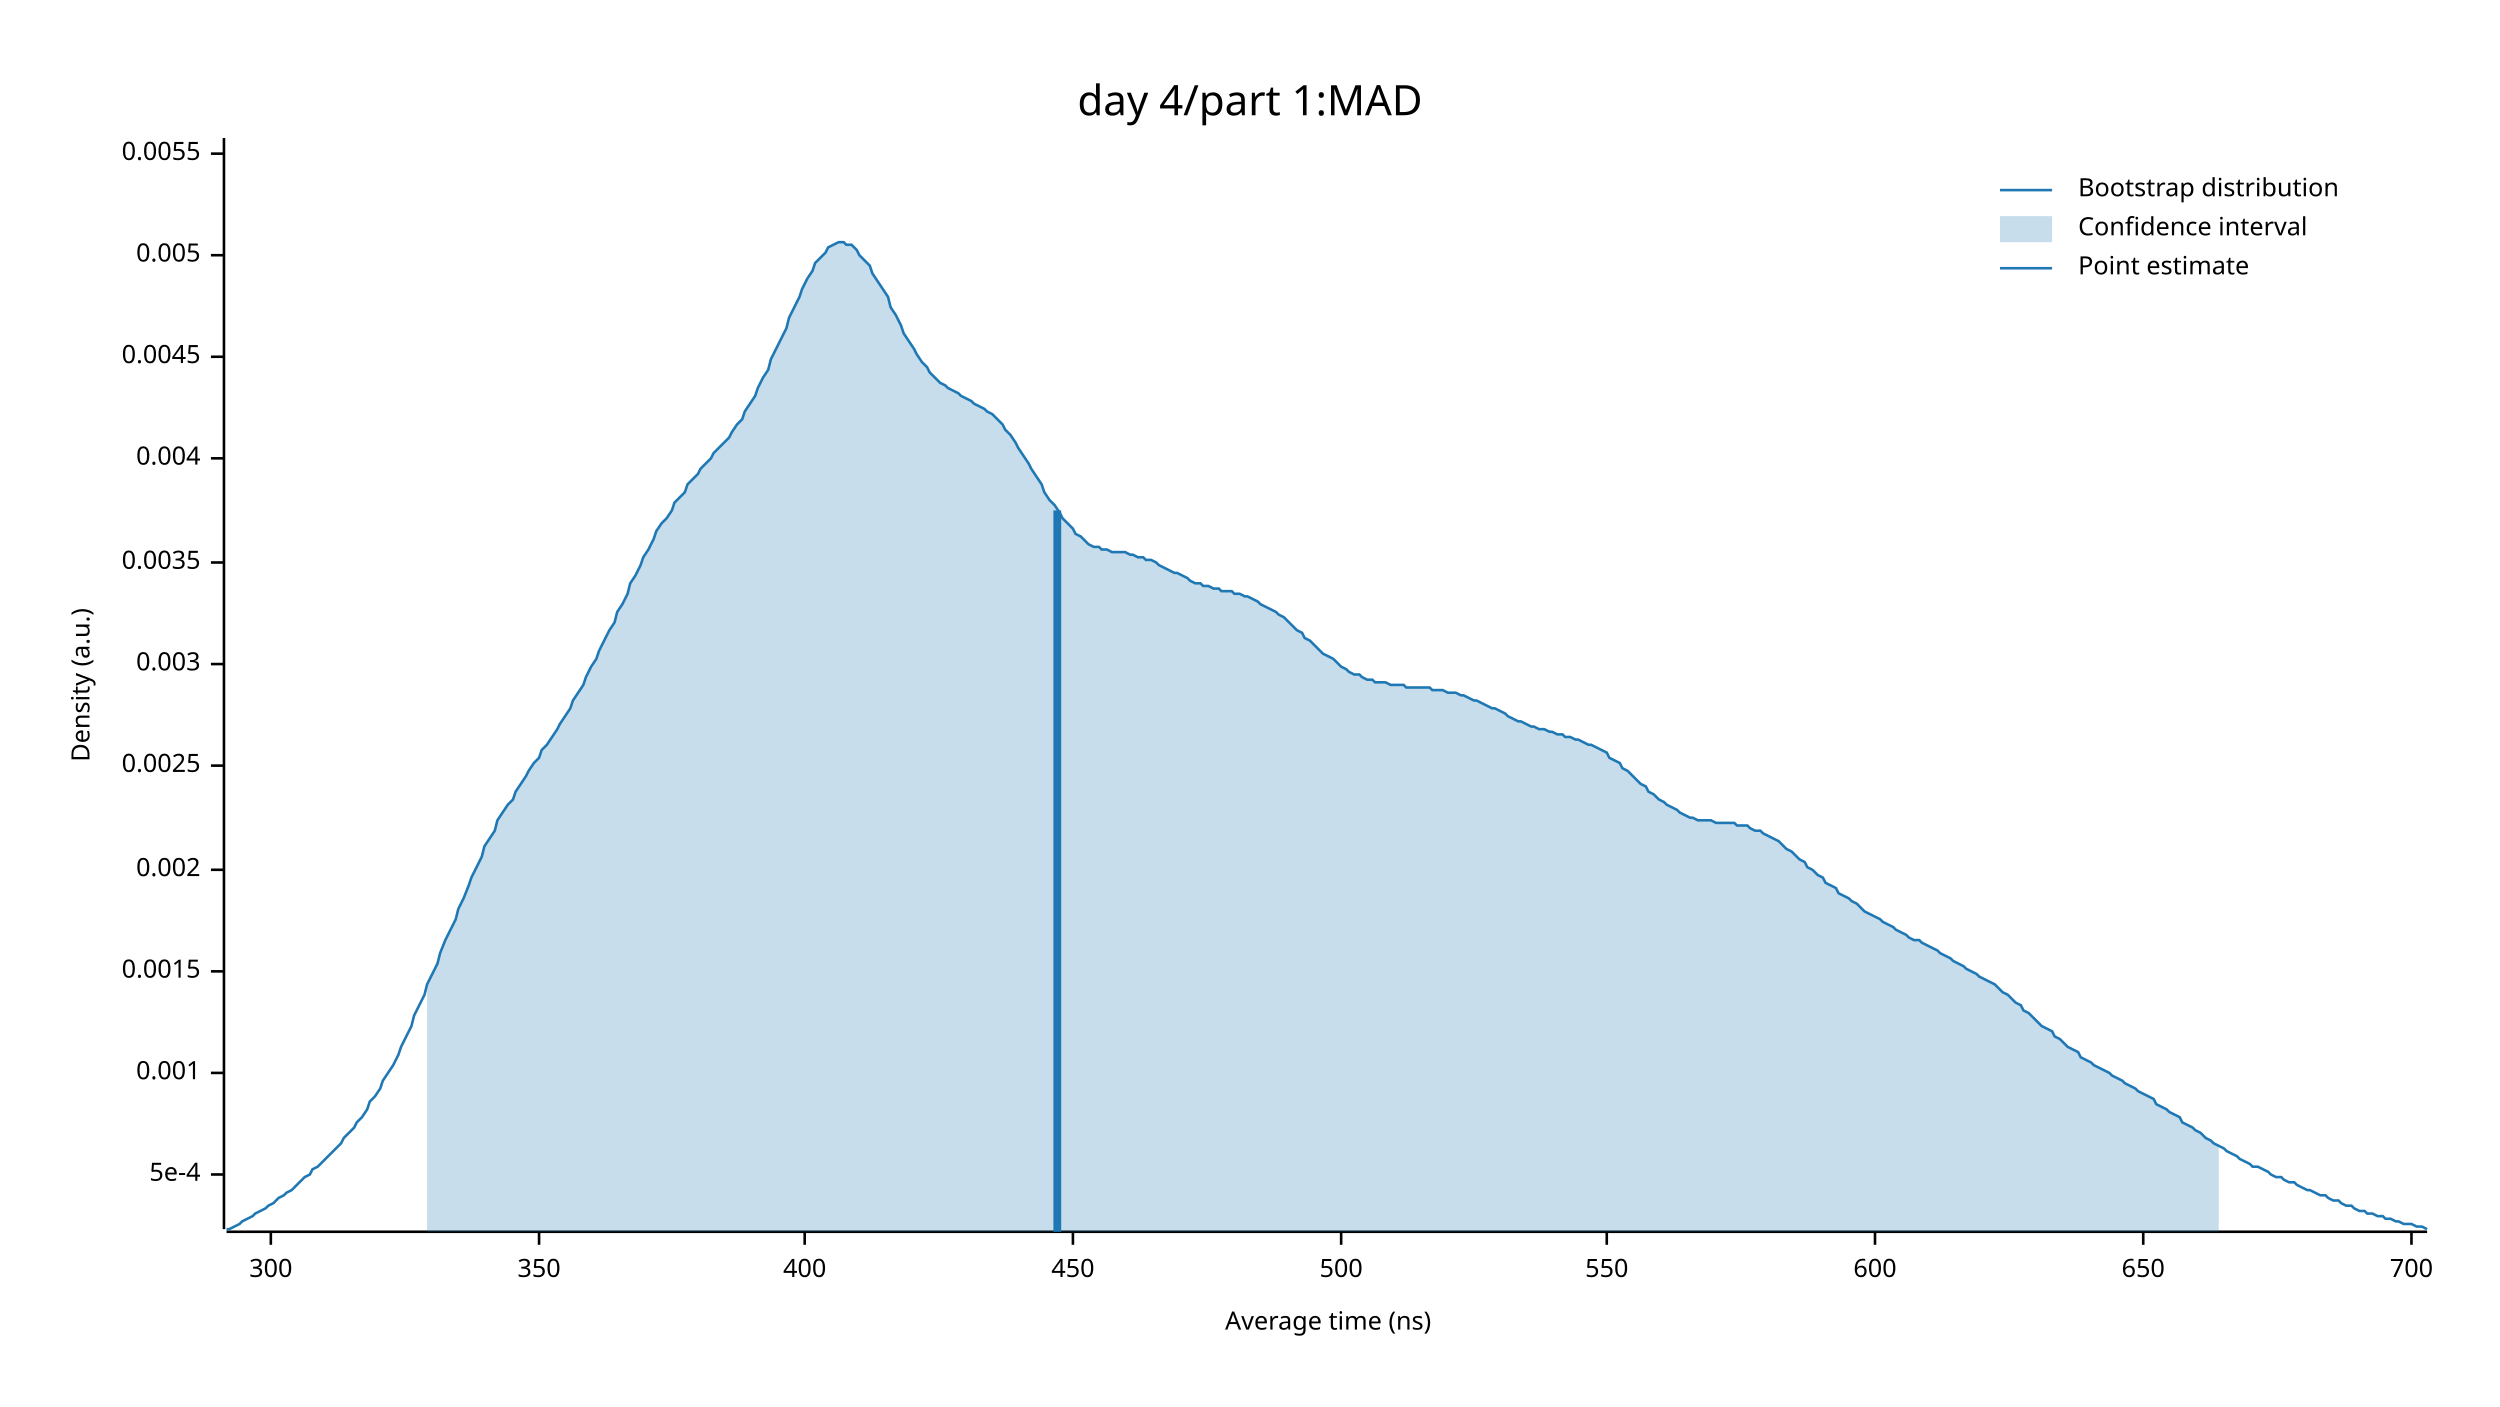
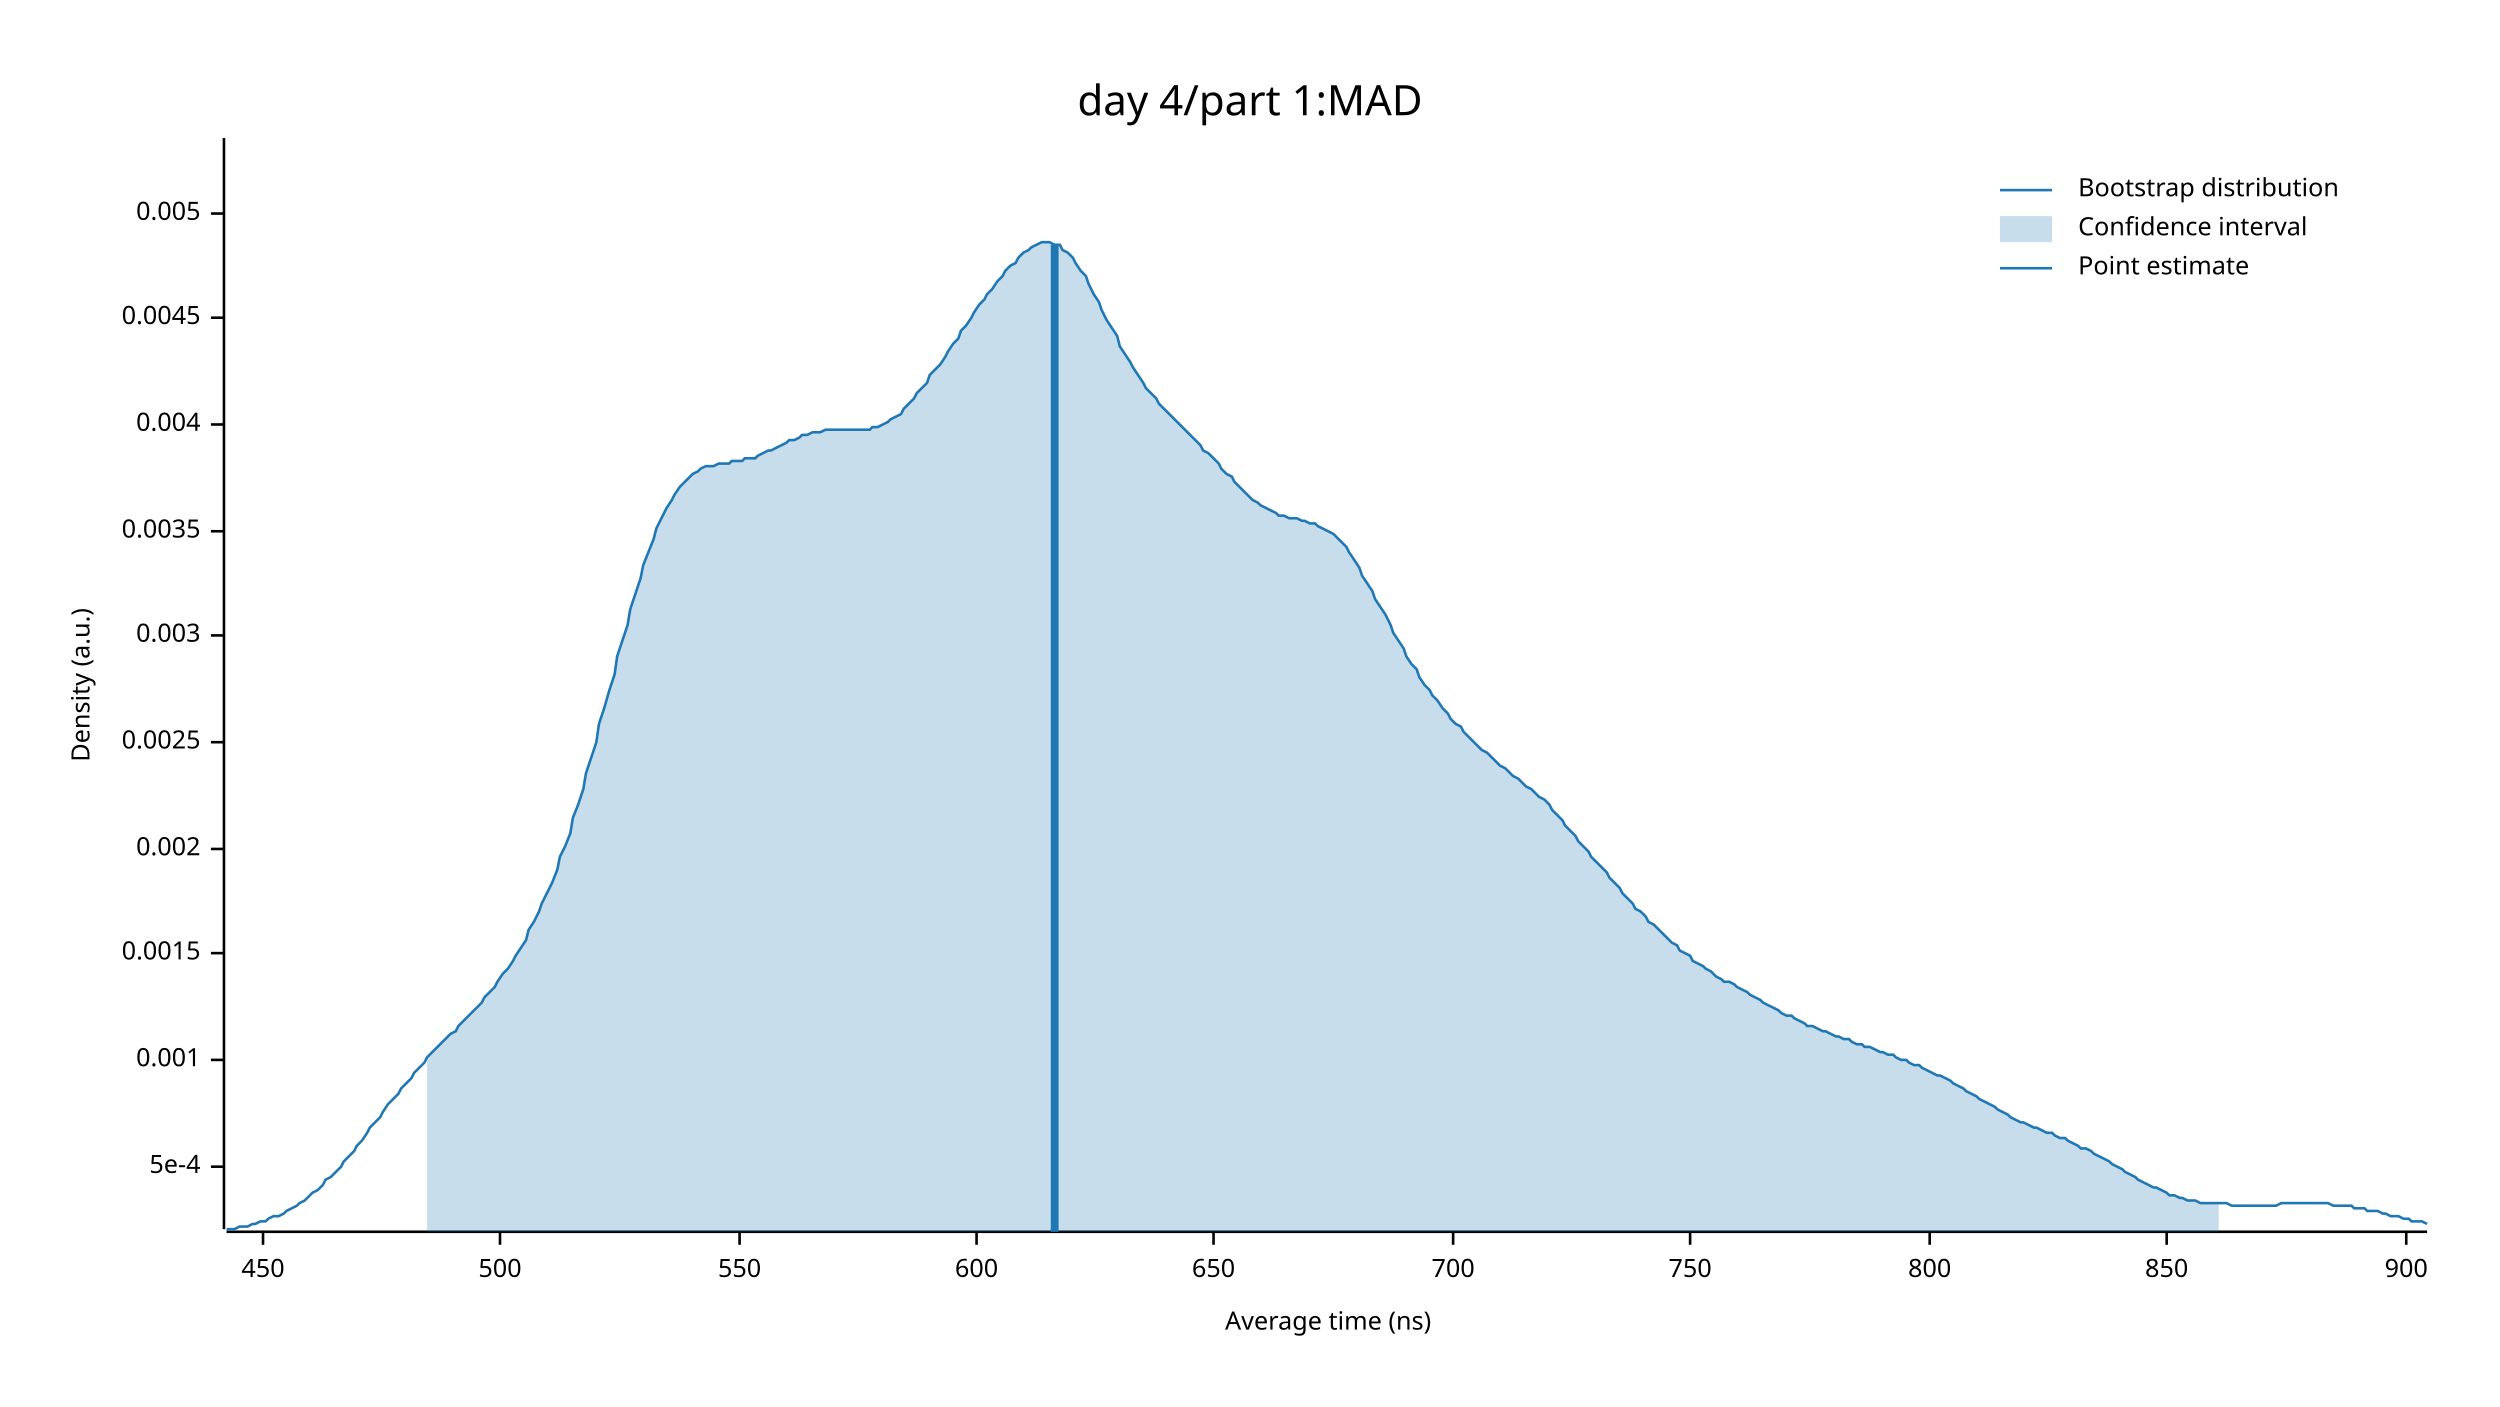
<svg xmlns="http://www.w3.org/2000/svg" width="960" height="540" viewBox="0 0 960 540">
  <text x="480" y="32" dy="0.76em" text-anchor="middle" font-family="sans-serif" font-size="16.129" opacity="1" fill="#000000">
day 4/part 1:MAD
</text>
  <text x="27" y="263" dy="0.76em" text-anchor="middle" font-family="sans-serif" font-size="9.677" opacity="1" fill="#000000" transform="rotate(270, 27, 263)">
Density (a.u.)
</text>
  <text x="510" y="513" dy="-0.5ex" text-anchor="middle" font-family="sans-serif" font-size="9.677" opacity="1" fill="#000000">
Average time (ns)
</text>
  <polyline fill="none" opacity="1" stroke="#000000" stroke-width="1" points="86,53 86,472 " />
-   <text x="77" y="451" dy="0.5ex" text-anchor="end" font-family="sans-serif" font-size="9.677" opacity="1" fill="#000000">
+   <text x="77" y="448" dy="0.5ex" text-anchor="end" font-family="sans-serif" font-size="9.677" opacity="1" fill="#000000">
5e-4
</text>
-   <polyline fill="none" opacity="1" stroke="#000000" stroke-width="1" points="81,451 86,451 " />
-   <text x="77" y="412" dy="0.5ex" text-anchor="end" font-family="sans-serif" font-size="9.677" opacity="1" fill="#000000">
+   <polyline fill="none" opacity="1" stroke="#000000" stroke-width="1" points="81,448 86,448 " />
+   <text x="77" y="407" dy="0.5ex" text-anchor="end" font-family="sans-serif" font-size="9.677" opacity="1" fill="#000000">
0.001
</text>
-   <polyline fill="none" opacity="1" stroke="#000000" stroke-width="1" points="81,412 86,412 " />
-   <text x="77" y="373" dy="0.5ex" text-anchor="end" font-family="sans-serif" font-size="9.677" opacity="1" fill="#000000">
+   <polyline fill="none" opacity="1" stroke="#000000" stroke-width="1" points="81,407 86,407 " />
+   <text x="77" y="366" dy="0.5ex" text-anchor="end" font-family="sans-serif" font-size="9.677" opacity="1" fill="#000000">
0.0015
</text>
-   <polyline fill="none" opacity="1" stroke="#000000" stroke-width="1" points="81,373 86,373 " />
-   <text x="77" y="334" dy="0.5ex" text-anchor="end" font-family="sans-serif" font-size="9.677" opacity="1" fill="#000000">
+   <polyline fill="none" opacity="1" stroke="#000000" stroke-width="1" points="81,366 86,366 " />
+   <text x="77" y="326" dy="0.5ex" text-anchor="end" font-family="sans-serif" font-size="9.677" opacity="1" fill="#000000">
0.002
</text>
-   <polyline fill="none" opacity="1" stroke="#000000" stroke-width="1" points="81,334 86,334 " />
-   <text x="77" y="294" dy="0.5ex" text-anchor="end" font-family="sans-serif" font-size="9.677" opacity="1" fill="#000000">
+   <polyline fill="none" opacity="1" stroke="#000000" stroke-width="1" points="81,326 86,326 " />
+   <text x="77" y="285" dy="0.5ex" text-anchor="end" font-family="sans-serif" font-size="9.677" opacity="1" fill="#000000">
0.0025
</text>
-   <polyline fill="none" opacity="1" stroke="#000000" stroke-width="1" points="81,294 86,294 " />
-   <text x="77" y="255" dy="0.5ex" text-anchor="end" font-family="sans-serif" font-size="9.677" opacity="1" fill="#000000">
+   <polyline fill="none" opacity="1" stroke="#000000" stroke-width="1" points="81,285 86,285 " />
+   <text x="77" y="244" dy="0.5ex" text-anchor="end" font-family="sans-serif" font-size="9.677" opacity="1" fill="#000000">
0.003
</text>
-   <polyline fill="none" opacity="1" stroke="#000000" stroke-width="1" points="81,255 86,255 " />
-   <text x="77" y="216" dy="0.5ex" text-anchor="end" font-family="sans-serif" font-size="9.677" opacity="1" fill="#000000">
+   <polyline fill="none" opacity="1" stroke="#000000" stroke-width="1" points="81,244 86,244 " />
+   <text x="77" y="204" dy="0.5ex" text-anchor="end" font-family="sans-serif" font-size="9.677" opacity="1" fill="#000000">
0.0035
</text>
-   <polyline fill="none" opacity="1" stroke="#000000" stroke-width="1" points="81,216 86,216 " />
-   <text x="77" y="176" dy="0.5ex" text-anchor="end" font-family="sans-serif" font-size="9.677" opacity="1" fill="#000000">
+   <polyline fill="none" opacity="1" stroke="#000000" stroke-width="1" points="81,204 86,204 " />
+   <text x="77" y="163" dy="0.5ex" text-anchor="end" font-family="sans-serif" font-size="9.677" opacity="1" fill="#000000">
0.004
</text>
-   <polyline fill="none" opacity="1" stroke="#000000" stroke-width="1" points="81,176 86,176 " />
-   <text x="77" y="137" dy="0.5ex" text-anchor="end" font-family="sans-serif" font-size="9.677" opacity="1" fill="#000000">
+   <polyline fill="none" opacity="1" stroke="#000000" stroke-width="1" points="81,163 86,163 " />
+   <text x="77" y="122" dy="0.5ex" text-anchor="end" font-family="sans-serif" font-size="9.677" opacity="1" fill="#000000">
0.0045
</text>
-   <polyline fill="none" opacity="1" stroke="#000000" stroke-width="1" points="81,137 86,137 " />
-   <text x="77" y="98" dy="0.5ex" text-anchor="end" font-family="sans-serif" font-size="9.677" opacity="1" fill="#000000">
+   <polyline fill="none" opacity="1" stroke="#000000" stroke-width="1" points="81,122 86,122 " />
+   <text x="77" y="82" dy="0.5ex" text-anchor="end" font-family="sans-serif" font-size="9.677" opacity="1" fill="#000000">
0.005
</text>
-   <polyline fill="none" opacity="1" stroke="#000000" stroke-width="1" points="81,98 86,98 " />
-   <text x="77" y="59" dy="0.5ex" text-anchor="end" font-family="sans-serif" font-size="9.677" opacity="1" fill="#000000">
- 0.0055
- </text>
-   <polyline fill="none" opacity="1" stroke="#000000" stroke-width="1" points="81,59 86,59 " />
+   <polyline fill="none" opacity="1" stroke="#000000" stroke-width="1" points="81,82 86,82 " />
  <polyline fill="none" opacity="1" stroke="#000000" stroke-width="1" points="87,473 932,473 " />
-   <text x="104" y="483" dy="0.76em" text-anchor="middle" font-family="sans-serif" font-size="9.677" opacity="1" fill="#000000">
- 300
- </text>
-   <polyline fill="none" opacity="1" stroke="#000000" stroke-width="1" points="104,473 104,478 " />
-   <text x="207" y="483" dy="0.76em" text-anchor="middle" font-family="sans-serif" font-size="9.677" opacity="1" fill="#000000">
- 350
- </text>
-   <polyline fill="none" opacity="1" stroke="#000000" stroke-width="1" points="207,473 207,478 " />
-   <text x="309" y="483" dy="0.76em" text-anchor="middle" font-family="sans-serif" font-size="9.677" opacity="1" fill="#000000">
- 400
- </text>
-   <polyline fill="none" opacity="1" stroke="#000000" stroke-width="1" points="309,473 309,478 " />
-   <text x="412" y="483" dy="0.76em" text-anchor="middle" font-family="sans-serif" font-size="9.677" opacity="1" fill="#000000">
+   <text x="101" y="483" dy="0.76em" text-anchor="middle" font-family="sans-serif" font-size="9.677" opacity="1" fill="#000000">
450
</text>
-   <polyline fill="none" opacity="1" stroke="#000000" stroke-width="1" points="412,473 412,478 " />
-   <text x="515" y="483" dy="0.76em" text-anchor="middle" font-family="sans-serif" font-size="9.677" opacity="1" fill="#000000">
+   <polyline fill="none" opacity="1" stroke="#000000" stroke-width="1" points="101,473 101,478 " />
+   <text x="192" y="483" dy="0.76em" text-anchor="middle" font-family="sans-serif" font-size="9.677" opacity="1" fill="#000000">
500
</text>
-   <polyline fill="none" opacity="1" stroke="#000000" stroke-width="1" points="515,473 515,478 " />
-   <text x="617" y="483" dy="0.76em" text-anchor="middle" font-family="sans-serif" font-size="9.677" opacity="1" fill="#000000">
+   <polyline fill="none" opacity="1" stroke="#000000" stroke-width="1" points="192,473 192,478 " />
+   <text x="284" y="483" dy="0.76em" text-anchor="middle" font-family="sans-serif" font-size="9.677" opacity="1" fill="#000000">
550
</text>
-   <polyline fill="none" opacity="1" stroke="#000000" stroke-width="1" points="617,473 617,478 " />
-   <text x="720" y="483" dy="0.76em" text-anchor="middle" font-family="sans-serif" font-size="9.677" opacity="1" fill="#000000">
+   <polyline fill="none" opacity="1" stroke="#000000" stroke-width="1" points="284,473 284,478 " />
+   <text x="375" y="483" dy="0.76em" text-anchor="middle" font-family="sans-serif" font-size="9.677" opacity="1" fill="#000000">
600
</text>
-   <polyline fill="none" opacity="1" stroke="#000000" stroke-width="1" points="720,473 720,478 " />
-   <text x="823" y="483" dy="0.76em" text-anchor="middle" font-family="sans-serif" font-size="9.677" opacity="1" fill="#000000">
+   <polyline fill="none" opacity="1" stroke="#000000" stroke-width="1" points="375,473 375,478 " />
+   <text x="466" y="483" dy="0.76em" text-anchor="middle" font-family="sans-serif" font-size="9.677" opacity="1" fill="#000000">
650
</text>
-   <polyline fill="none" opacity="1" stroke="#000000" stroke-width="1" points="823,473 823,478 " />
-   <text x="926" y="483" dy="0.76em" text-anchor="middle" font-family="sans-serif" font-size="9.677" opacity="1" fill="#000000">
+   <polyline fill="none" opacity="1" stroke="#000000" stroke-width="1" points="466,473 466,478 " />
+   <text x="558" y="483" dy="0.76em" text-anchor="middle" font-family="sans-serif" font-size="9.677" opacity="1" fill="#000000">
700
</text>
-   <polyline fill="none" opacity="1" stroke="#000000" stroke-width="1" points="926,473 926,478 " />
-   <polyline fill="none" opacity="1" stroke="#1F78B4" stroke-width="1" points="87,472 88,472 90,471 92,470 93,469 95,468 97,467 98,466 100,465 102,464 103,463 105,462 107,460 109,459 110,458 112,457 114,455 115,454 117,452 119,451 120,449 122,448 124,446 125,445 127,443 129,441 131,439 132,437 134,435 136,433 137,431 139,429 141,426 142,423 144,421 146,418 147,415 149,412 151,409 153,405 154,402 156,398 158,394 159,390 161,386 163,382 164,378 166,374 168,370 169,366 171,361 173,357 175,353 176,349 178,345 180,340 181,337 183,333 185,329 186,325 188,322 190,319 191,315 193,312 195,309 197,307 198,304 200,301 202,298 203,296 205,293 207,291 208,288 210,286 212,283 214,280 215,278 217,275 219,272 220,269 222,266 224,263 225,260 227,256 229,253 230,250 232,246 234,242 236,239 237,235 239,232 241,228 242,224 244,221 246,217 247,214 249,211 251,207 252,204 254,201 256,199 258,196 259,193 261,191 263,189 264,186 266,184 268,182 269,180 271,178 273,176 274,174 276,172 278,170 280,168 281,166 283,163 285,161 286,158 288,155 290,152 291,149 293,145 295,142 296,138 298,134 300,130 302,126 303,122 305,118 307,114 308,111 310,107 312,104 313,101 315,99 317,97 318,95 320,94 322,93 324,93 325,94 327,94 329,96 330,98 332,100 334,102 335,105 337,108 339,111 341,114 342,118 344,121 346,125 347,128 349,131 351,134 352,136 354,139 356,141 357,143 359,145 361,147 363,148 364,149 366,150 368,151 369,152 371,153 373,154 374,155 376,156 378,157 379,158 381,159 383,161 385,163 386,165 388,167 390,170 391,172 393,175 395,178 396,180 398,183 400,186 401,189 403,192 405,194 407,197 408,199 410,201 412,203 413,205 415,206 417,208 418,209 420,210 422,210 423,211 425,211 427,212 429,212 430,212 432,212 434,213 435,213 437,214 439,214 440,215 442,215 444,216 445,217 447,218 449,219 451,220 452,220 454,221 456,222 457,223 459,224 461,224 462,225 464,225 466,226 468,226 469,227 471,227 473,227 474,228 476,228 478,229 479,229 481,230 483,231 484,232 486,233 488,234 490,235 491,236 493,237 495,239 496,240 498,242 500,243 501,245 503,246 505,248 506,249 508,251 510,252 512,253 513,254 515,256 517,257 518,258 520,259 522,259 523,260 525,261 527,261 528,262 530,262 532,262 534,263 535,263 537,263 539,263 540,264 542,264 544,264 545,264 547,264 549,264 550,265 552,265 554,265 556,266 557,266 559,266 561,267 562,267 564,268 566,269 567,269 569,270 571,271 573,272 574,272 576,273 578,274 579,275 581,276 583,277 584,277 586,278 588,279 589,279 591,280 593,280 595,281 596,281 598,282 600,282 601,283 603,283 605,284 606,284 608,285 610,286 611,286 613,287 615,288 617,289 618,291 620,292 622,293 623,295 625,296 627,298 628,299 630,301 632,302 633,304 635,305 637,307 639,308 640,309 642,310 644,311 645,312 647,313 649,314 650,314 652,315 654,315 655,315 657,315 659,316 661,316 662,316 664,316 666,316 667,317 669,317 671,317 672,318 674,319 676,319 677,320 679,321 681,322 683,323 684,324 686,326 688,327 689,328 691,330 693,331 694,333 696,334 698,336 700,337 701,339 703,340 705,341 706,343 708,344 710,345 711,346 713,347 715,349 716,350 718,351 720,352 722,353 723,354 725,355 727,356 728,357 730,358 732,359 733,360 735,361 737,361 738,362 740,363 742,364 744,365 745,366 747,367 749,368 750,369 752,370 754,371 755,372 757,373 759,374 760,375 762,376 764,377 766,378 767,379 769,381 771,382 772,383 774,385 776,386 777,388 779,389 781,391 782,392 784,394 786,395 788,396 789,398 791,399 793,401 794,402 796,403 798,404 799,406 801,407 803,408 804,409 806,410 808,411 810,412 811,413 813,414 815,415 816,416 818,417 820,418 821,419 823,420 825,421 827,422 828,424 830,425 832,426 833,427 835,428 837,429 838,431 840,432 842,433 843,434 845,435 847,437 849,438 850,439 852,440 854,441 855,442 857,443 859,444 860,445 862,446 864,447 865,448 867,448 869,449 871,450 872,451 874,452 876,452 877,453 879,454 881,454 882,455 884,456 886,457 887,457 889,458 891,459 893,459 894,460 896,461 898,461 899,462 901,463 903,463 904,464 906,465 908,465 909,466 911,466 913,467 915,467 916,468 918,468 920,469 921,469 923,470 925,470 926,470 928,471 930,471 932,472 " />
-   <polygon opacity="0.25" fill="#1F78B4" points="164,378 166,374 168,370 169,366 171,361 173,357 175,353 176,349 178,345 180,340 181,337 183,333 185,329 186,325 188,322 190,319 191,315 193,312 195,309 197,307 198,304 200,301 202,298 203,296 205,293 207,291 208,288 210,286 212,283 214,280 215,278 217,275 219,272 220,269 222,266 224,263 225,260 227,256 229,253 230,250 232,246 234,242 236,239 237,235 239,232 241,228 242,224 244,221 246,217 247,214 249,211 251,207 252,204 254,201 256,199 258,196 259,193 261,191 263,189 264,186 266,184 268,182 269,180 271,178 273,176 274,174 276,172 278,170 280,168 281,166 283,163 285,161 286,158 288,155 290,152 291,149 293,145 295,142 296,138 298,134 300,130 302,126 303,122 305,118 307,114 308,111 310,107 312,104 313,101 315,99 317,97 318,95 320,94 322,93 324,93 325,94 327,94 329,96 330,98 332,100 334,102 335,105 337,108 339,111 341,114 342,118 344,121 346,125 347,128 349,131 351,134 352,136 354,139 356,141 357,143 359,145 361,147 363,148 364,149 366,150 368,151 369,152 371,153 373,154 374,155 376,156 378,157 379,158 381,159 383,161 385,163 386,165 388,167 390,170 391,172 393,175 395,178 396,180 398,183 400,186 401,189 403,192 405,194 407,197 408,199 410,201 412,203 413,205 415,206 417,208 418,209 420,210 422,210 423,211 425,211 427,212 429,212 430,212 432,212 434,213 435,213 437,214 439,214 440,215 442,215 444,216 445,217 447,218 449,219 451,220 452,220 454,221 456,222 457,223 459,224 461,224 462,225 464,225 466,226 468,226 469,227 471,227 473,227 474,228 476,228 478,229 479,229 481,230 483,231 484,232 486,233 488,234 490,235 491,236 493,237 495,239 496,240 498,242 500,243 501,245 503,246 505,248 506,249 508,251 510,252 512,253 513,254 515,256 517,257 518,258 520,259 522,259 523,260 525,261 527,261 528,262 530,262 532,262 534,263 535,263 537,263 539,263 540,264 542,264 544,264 545,264 547,264 549,264 550,265 552,265 554,265 556,266 557,266 559,266 561,267 562,267 564,268 566,269 567,269 569,270 571,271 573,272 574,272 576,273 578,274 579,275 581,276 583,277 584,277 586,278 588,279 589,279 591,280 593,280 595,281 596,281 598,282 600,282 601,283 603,283 605,284 606,284 608,285 610,286 611,286 613,287 615,288 617,289 618,291 620,292 622,293 623,295 625,296 627,298 628,299 630,301 632,302 633,304 635,305 637,307 639,308 640,309 642,310 644,311 645,312 647,313 649,314 650,314 652,315 654,315 655,315 657,315 659,316 661,316 662,316 664,316 666,316 667,317 669,317 671,317 672,318 674,319 676,319 677,320 679,321 681,322 683,323 684,324 686,326 688,327 689,328 691,330 693,331 694,333 696,334 698,336 700,337 701,339 703,340 705,341 706,343 708,344 710,345 711,346 713,347 715,349 716,350 718,351 720,352 722,353 723,354 725,355 727,356 728,357 730,358 732,359 733,360 735,361 737,361 738,362 740,363 742,364 744,365 745,366 747,367 749,368 750,369 752,370 754,371 755,372 757,373 759,374 760,375 762,376 764,377 766,378 767,379 769,381 771,382 772,383 774,385 776,386 777,388 779,389 781,391 782,392 784,394 786,395 788,396 789,398 791,399 793,401 794,402 796,403 798,404 799,406 801,407 803,408 804,409 806,410 808,411 810,412 811,413 813,414 815,415 816,416 818,417 820,418 821,419 823,420 825,421 827,422 828,424 830,425 832,426 833,427 835,428 837,429 838,431 840,432 842,433 843,434 845,435 847,437 849,438 850,439 852,440 852,473 164,473 " />
-   <polyline fill="none" opacity="1" stroke="#1F78B4" stroke-width="3" points="406,473 406,196 " />
+   <polyline fill="none" opacity="1" stroke="#000000" stroke-width="1" points="558,473 558,478 " />
+   <text x="649" y="483" dy="0.76em" text-anchor="middle" font-family="sans-serif" font-size="9.677" opacity="1" fill="#000000">
+ 750
+ </text>
+   <polyline fill="none" opacity="1" stroke="#000000" stroke-width="1" points="649,473 649,478 " />
+   <text x="741" y="483" dy="0.76em" text-anchor="middle" font-family="sans-serif" font-size="9.677" opacity="1" fill="#000000">
+ 800
+ </text>
+   <polyline fill="none" opacity="1" stroke="#000000" stroke-width="1" points="741,473 741,478 " />
+   <text x="832" y="483" dy="0.76em" text-anchor="middle" font-family="sans-serif" font-size="9.677" opacity="1" fill="#000000">
+ 850
+ </text>
+   <polyline fill="none" opacity="1" stroke="#000000" stroke-width="1" points="832,473 832,478 " />
+   <text x="924" y="483" dy="0.76em" text-anchor="middle" font-family="sans-serif" font-size="9.677" opacity="1" fill="#000000">
+ 900
+ </text>
+   <polyline fill="none" opacity="1" stroke="#000000" stroke-width="1" points="924,473 924,478 " />
+   <polyline fill="none" opacity="1" stroke="#1F78B4" stroke-width="1" points="87,472 88,472 90,472 92,471 93,471 95,471 97,470 98,470 100,469 102,469 103,468 105,467 107,467 109,466 110,465 112,464 114,463 115,462 117,461 119,459 120,458 122,457 124,455 125,453 127,452 129,450 131,448 132,446 134,444 136,442 137,440 139,438 141,435 142,433 144,431 146,429 147,427 149,424 151,422 153,420 154,418 156,416 158,414 159,412 161,410 163,408 164,406 166,404 168,402 169,401 171,399 173,397 175,396 176,394 178,392 180,390 181,389 183,387 185,385 186,383 188,381 190,379 191,377 193,374 195,372 197,369 198,367 200,364 202,361 203,357 205,354 207,350 208,347 210,343 212,339 214,334 215,329 217,325 219,320 220,314 222,309 224,303 225,297 227,291 229,285 230,278 232,272 234,265 236,259 237,252 239,246 241,240 242,234 244,228 246,222 247,217 249,212 251,207 252,203 254,199 256,195 258,192 259,190 261,187 263,185 264,184 266,182 268,181 269,180 271,179 273,179 274,179 276,178 278,178 280,178 281,177 283,177 285,177 286,176 288,176 290,176 291,175 293,174 295,173 296,173 298,172 300,171 302,170 303,169 305,169 307,168 308,167 310,167 312,166 313,166 315,166 317,165 318,165 320,165 322,165 324,165 325,165 327,165 329,165 330,165 332,165 334,165 335,164 337,164 339,163 341,162 342,161 344,160 346,159 347,157 349,155 351,153 352,151 354,149 356,147 357,144 359,142 361,140 363,137 364,135 366,132 368,130 369,127 371,125 373,122 374,120 376,117 378,115 379,113 381,111 383,108 385,106 386,104 388,102 390,101 391,99 393,97 395,96 396,95 398,94 400,93 401,93 403,93 405,94 407,94 408,96 410,97 412,99 413,101 415,104 417,106 418,109 420,113 422,116 423,119 425,123 427,126 429,129 430,133 432,136 434,139 435,141 437,144 439,147 440,149 442,151 444,153 445,155 447,157 449,159 451,161 452,162 454,164 456,166 457,167 459,169 461,171 462,173 464,174 466,176 468,178 469,180 471,182 473,183 474,185 476,187 478,189 479,190 481,192 483,193 484,194 486,195 488,196 490,197 491,198 493,198 495,199 496,199 498,199 500,200 501,200 503,201 505,201 506,202 508,203 510,204 512,205 513,206 515,208 517,210 518,212 520,215 522,218 523,221 525,224 527,227 528,230 530,233 532,236 534,240 535,243 537,246 539,249 540,252 542,255 544,257 545,260 547,263 549,265 550,267 552,269 554,272 556,274 557,276 559,278 561,279 562,281 564,283 566,285 567,286 569,288 571,289 573,291 574,292 576,294 578,295 579,296 581,298 583,299 584,300 586,302 588,303 589,304 591,306 593,307 595,309 596,311 598,313 600,315 601,317 603,319 605,321 606,323 608,325 610,327 611,329 613,331 615,333 617,335 618,337 620,339 622,341 623,343 625,345 627,347 628,349 630,350 632,352 633,354 635,355 637,357 639,359 640,360 642,362 644,363 645,365 647,366 649,367 650,369 652,370 654,371 655,372 657,373 659,375 661,376 662,377 664,377 666,378 667,379 669,380 671,381 672,382 674,383 676,384 677,385 679,386 681,387 683,388 684,389 686,390 688,390 689,391 691,392 693,393 694,394 696,394 698,395 700,396 701,396 703,397 705,398 706,398 708,399 710,399 711,400 713,401 715,401 716,402 718,402 720,403 722,404 723,404 725,405 727,405 728,406 730,407 732,407 733,408 735,409 737,409 738,410 740,411 742,412 744,413 745,413 747,414 749,415 750,416 752,417 754,418 755,419 757,420 759,421 760,422 762,423 764,424 766,425 767,426 769,427 771,428 772,429 774,430 776,431 777,431 779,432 781,433 782,433 784,434 786,435 788,435 789,436 791,437 793,437 794,438 796,439 798,440 799,441 801,441 803,442 804,443 806,444 808,445 810,446 811,447 813,448 815,449 816,450 818,451 820,452 821,453 823,454 825,455 827,456 828,456 830,457 832,458 833,459 835,459 837,460 838,460 840,461 842,461 843,461 845,462 847,462 849,462 850,462 852,462 854,462 855,462 857,463 859,463 860,463 862,463 864,463 865,463 867,463 869,463 871,463 872,463 874,463 876,462 877,462 879,462 881,462 882,462 884,462 886,462 887,462 889,462 891,462 893,462 894,462 896,463 898,463 899,463 901,463 903,463 904,464 906,464 908,464 909,465 911,465 913,465 915,466 916,466 918,467 920,467 921,467 923,468 925,468 926,469 928,469 930,469 932,470 " />
+   <polygon opacity="0.25" fill="#1F78B4" points="164,406 166,404 168,402 169,401 171,399 173,397 175,396 176,394 178,392 180,390 181,389 183,387 185,385 186,383 188,381 190,379 191,377 193,374 195,372 197,369 198,367 200,364 202,361 203,357 205,354 207,350 208,347 210,343 212,339 214,334 215,329 217,325 219,320 220,314 222,309 224,303 225,297 227,291 229,285 230,278 232,272 234,265 236,259 237,252 239,246 241,240 242,234 244,228 246,222 247,217 249,212 251,207 252,203 254,199 256,195 258,192 259,190 261,187 263,185 264,184 266,182 268,181 269,180 271,179 273,179 274,179 276,178 278,178 280,178 281,177 283,177 285,177 286,176 288,176 290,176 291,175 293,174 295,173 296,173 298,172 300,171 302,170 303,169 305,169 307,168 308,167 310,167 312,166 313,166 315,166 317,165 318,165 320,165 322,165 324,165 325,165 327,165 329,165 330,165 332,165 334,165 335,164 337,164 339,163 341,162 342,161 344,160 346,159 347,157 349,155 351,153 352,151 354,149 356,147 357,144 359,142 361,140 363,137 364,135 366,132 368,130 369,127 371,125 373,122 374,120 376,117 378,115 379,113 381,111 383,108 385,106 386,104 388,102 390,101 391,99 393,97 395,96 396,95 398,94 400,93 401,93 403,93 405,94 407,94 408,96 410,97 412,99 413,101 415,104 417,106 418,109 420,113 422,116 423,119 425,123 427,126 429,129 430,133 432,136 434,139 435,141 437,144 439,147 440,149 442,151 444,153 445,155 447,157 449,159 451,161 452,162 454,164 456,166 457,167 459,169 461,171 462,173 464,174 466,176 468,178 469,180 471,182 473,183 474,185 476,187 478,189 479,190 481,192 483,193 484,194 486,195 488,196 490,197 491,198 493,198 495,199 496,199 498,199 500,200 501,200 503,201 505,201 506,202 508,203 510,204 512,205 513,206 515,208 517,210 518,212 520,215 522,218 523,221 525,224 527,227 528,230 530,233 532,236 534,240 535,243 537,246 539,249 540,252 542,255 544,257 545,260 547,263 549,265 550,267 552,269 554,272 556,274 557,276 559,278 561,279 562,281 564,283 566,285 567,286 569,288 571,289 573,291 574,292 576,294 578,295 579,296 581,298 583,299 584,300 586,302 588,303 589,304 591,306 593,307 595,309 596,311 598,313 600,315 601,317 603,319 605,321 606,323 608,325 610,327 611,329 613,331 615,333 617,335 618,337 620,339 622,341 623,343 625,345 627,347 628,349 630,350 632,352 633,354 635,355 637,357 639,359 640,360 642,362 644,363 645,365 647,366 649,367 650,369 652,370 654,371 655,372 657,373 659,375 661,376 662,377 664,377 666,378 667,379 669,380 671,381 672,382 674,383 676,384 677,385 679,386 681,387 683,388 684,389 686,390 688,390 689,391 691,392 693,393 694,394 696,394 698,395 700,396 701,396 703,397 705,398 706,398 708,399 710,399 711,400 713,401 715,401 716,402 718,402 720,403 722,404 723,404 725,405 727,405 728,406 730,407 732,407 733,408 735,409 737,409 738,410 740,411 742,412 744,413 745,413 747,414 749,415 750,416 752,417 754,418 755,419 757,420 759,421 760,422 762,423 764,424 766,425 767,426 769,427 771,428 772,429 774,430 776,431 777,431 779,432 781,433 782,433 784,434 786,435 788,435 789,436 791,437 793,437 794,438 796,439 798,440 799,441 801,441 803,442 804,443 806,444 808,445 810,446 811,447 813,448 815,449 816,450 818,451 820,452 821,453 823,454 825,455 827,456 828,456 830,457 832,458 833,459 835,459 837,460 838,460 840,461 842,461 843,461 845,462 847,462 849,462 850,462 852,462 852,473 164,473 " />
+   <polyline fill="none" opacity="1" stroke="#1F78B4" stroke-width="3" points="405,473 405,94 " />
  <text x="798" y="68" dy="0.76em" text-anchor="start" font-family="sans-serif" font-size="9.677" opacity="1" fill="#000000">
Bootstrap distribution
</text>
  <text x="798" y="83" dy="0.76em" text-anchor="start" font-family="sans-serif" font-size="9.677" opacity="1" fill="#000000">
Confidence interval
</text>
  <text x="798" y="98" dy="0.76em" text-anchor="start" font-family="sans-serif" font-size="9.677" opacity="1" fill="#000000">
Point estimate
</text>
  <polyline fill="none" opacity="1" stroke="#1F78B4" stroke-width="1" points="768,73 788,73 " />
  <rect x="768" y="83" width="20" height="10" opacity="0.25" fill="#1F78B4" stroke="none" />
  <polyline fill="none" opacity="1" stroke="#1F78B4" stroke-width="1" points="768,103 788,103 " />
</svg>
